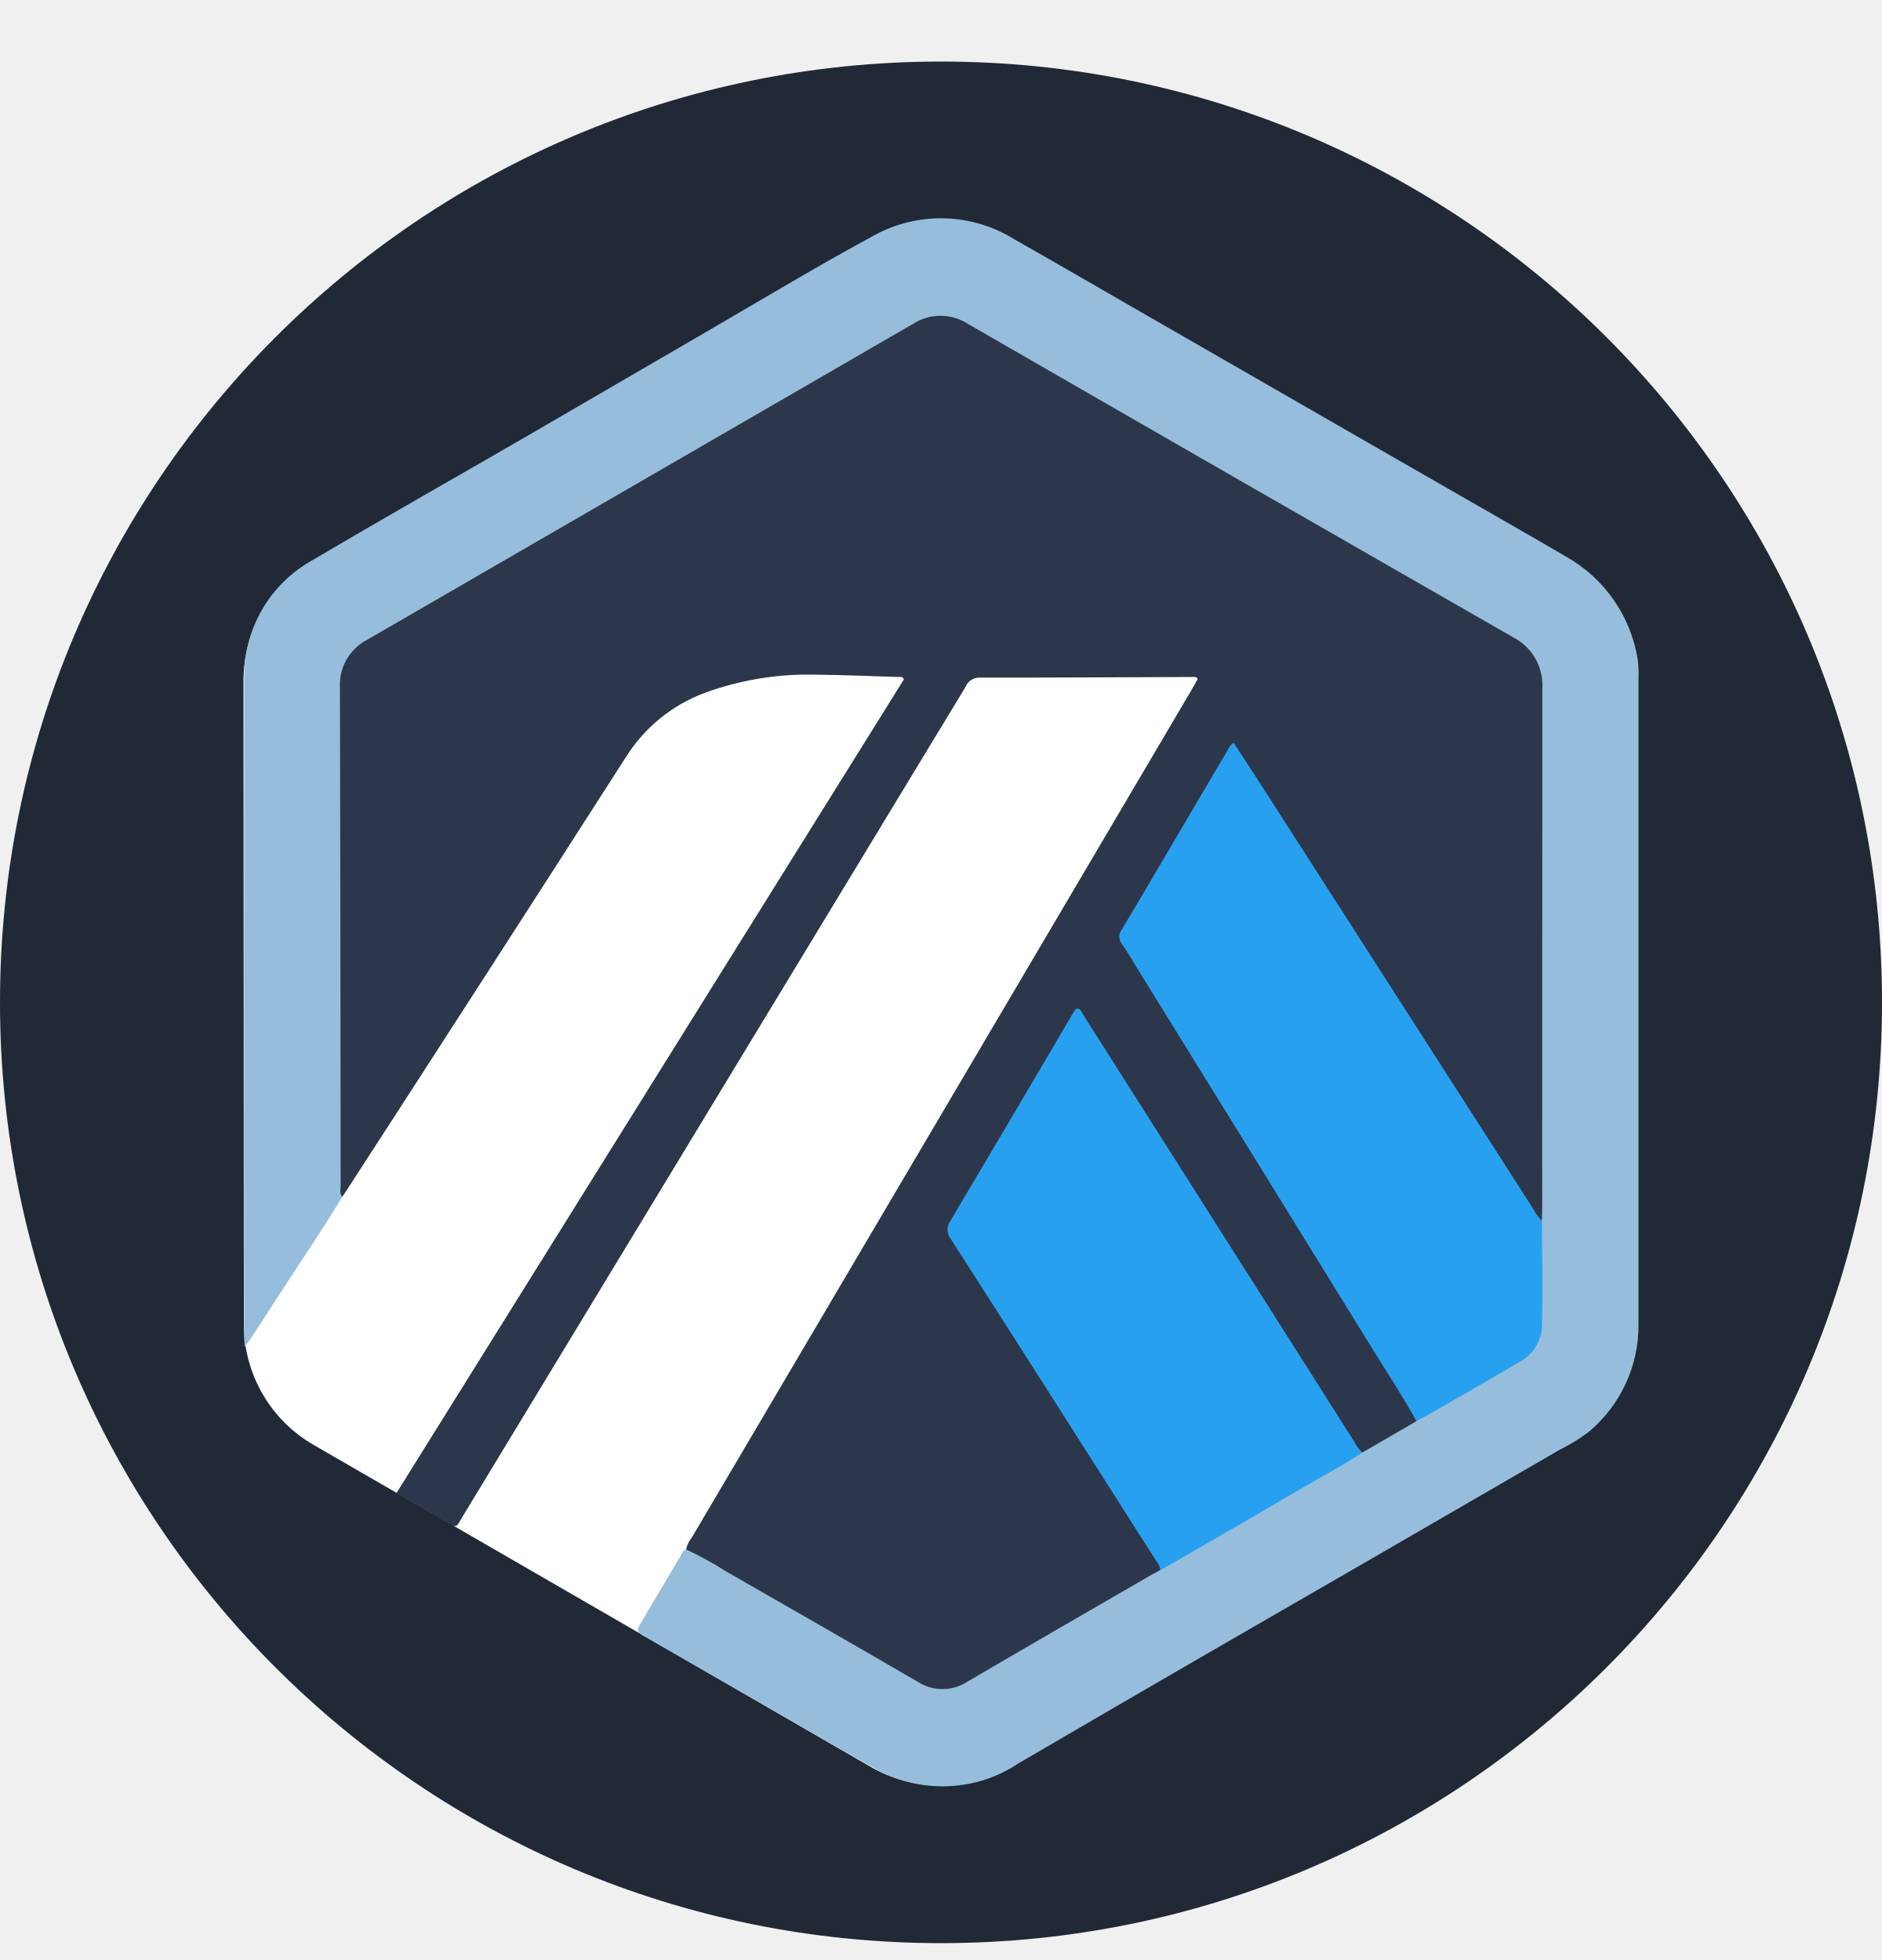
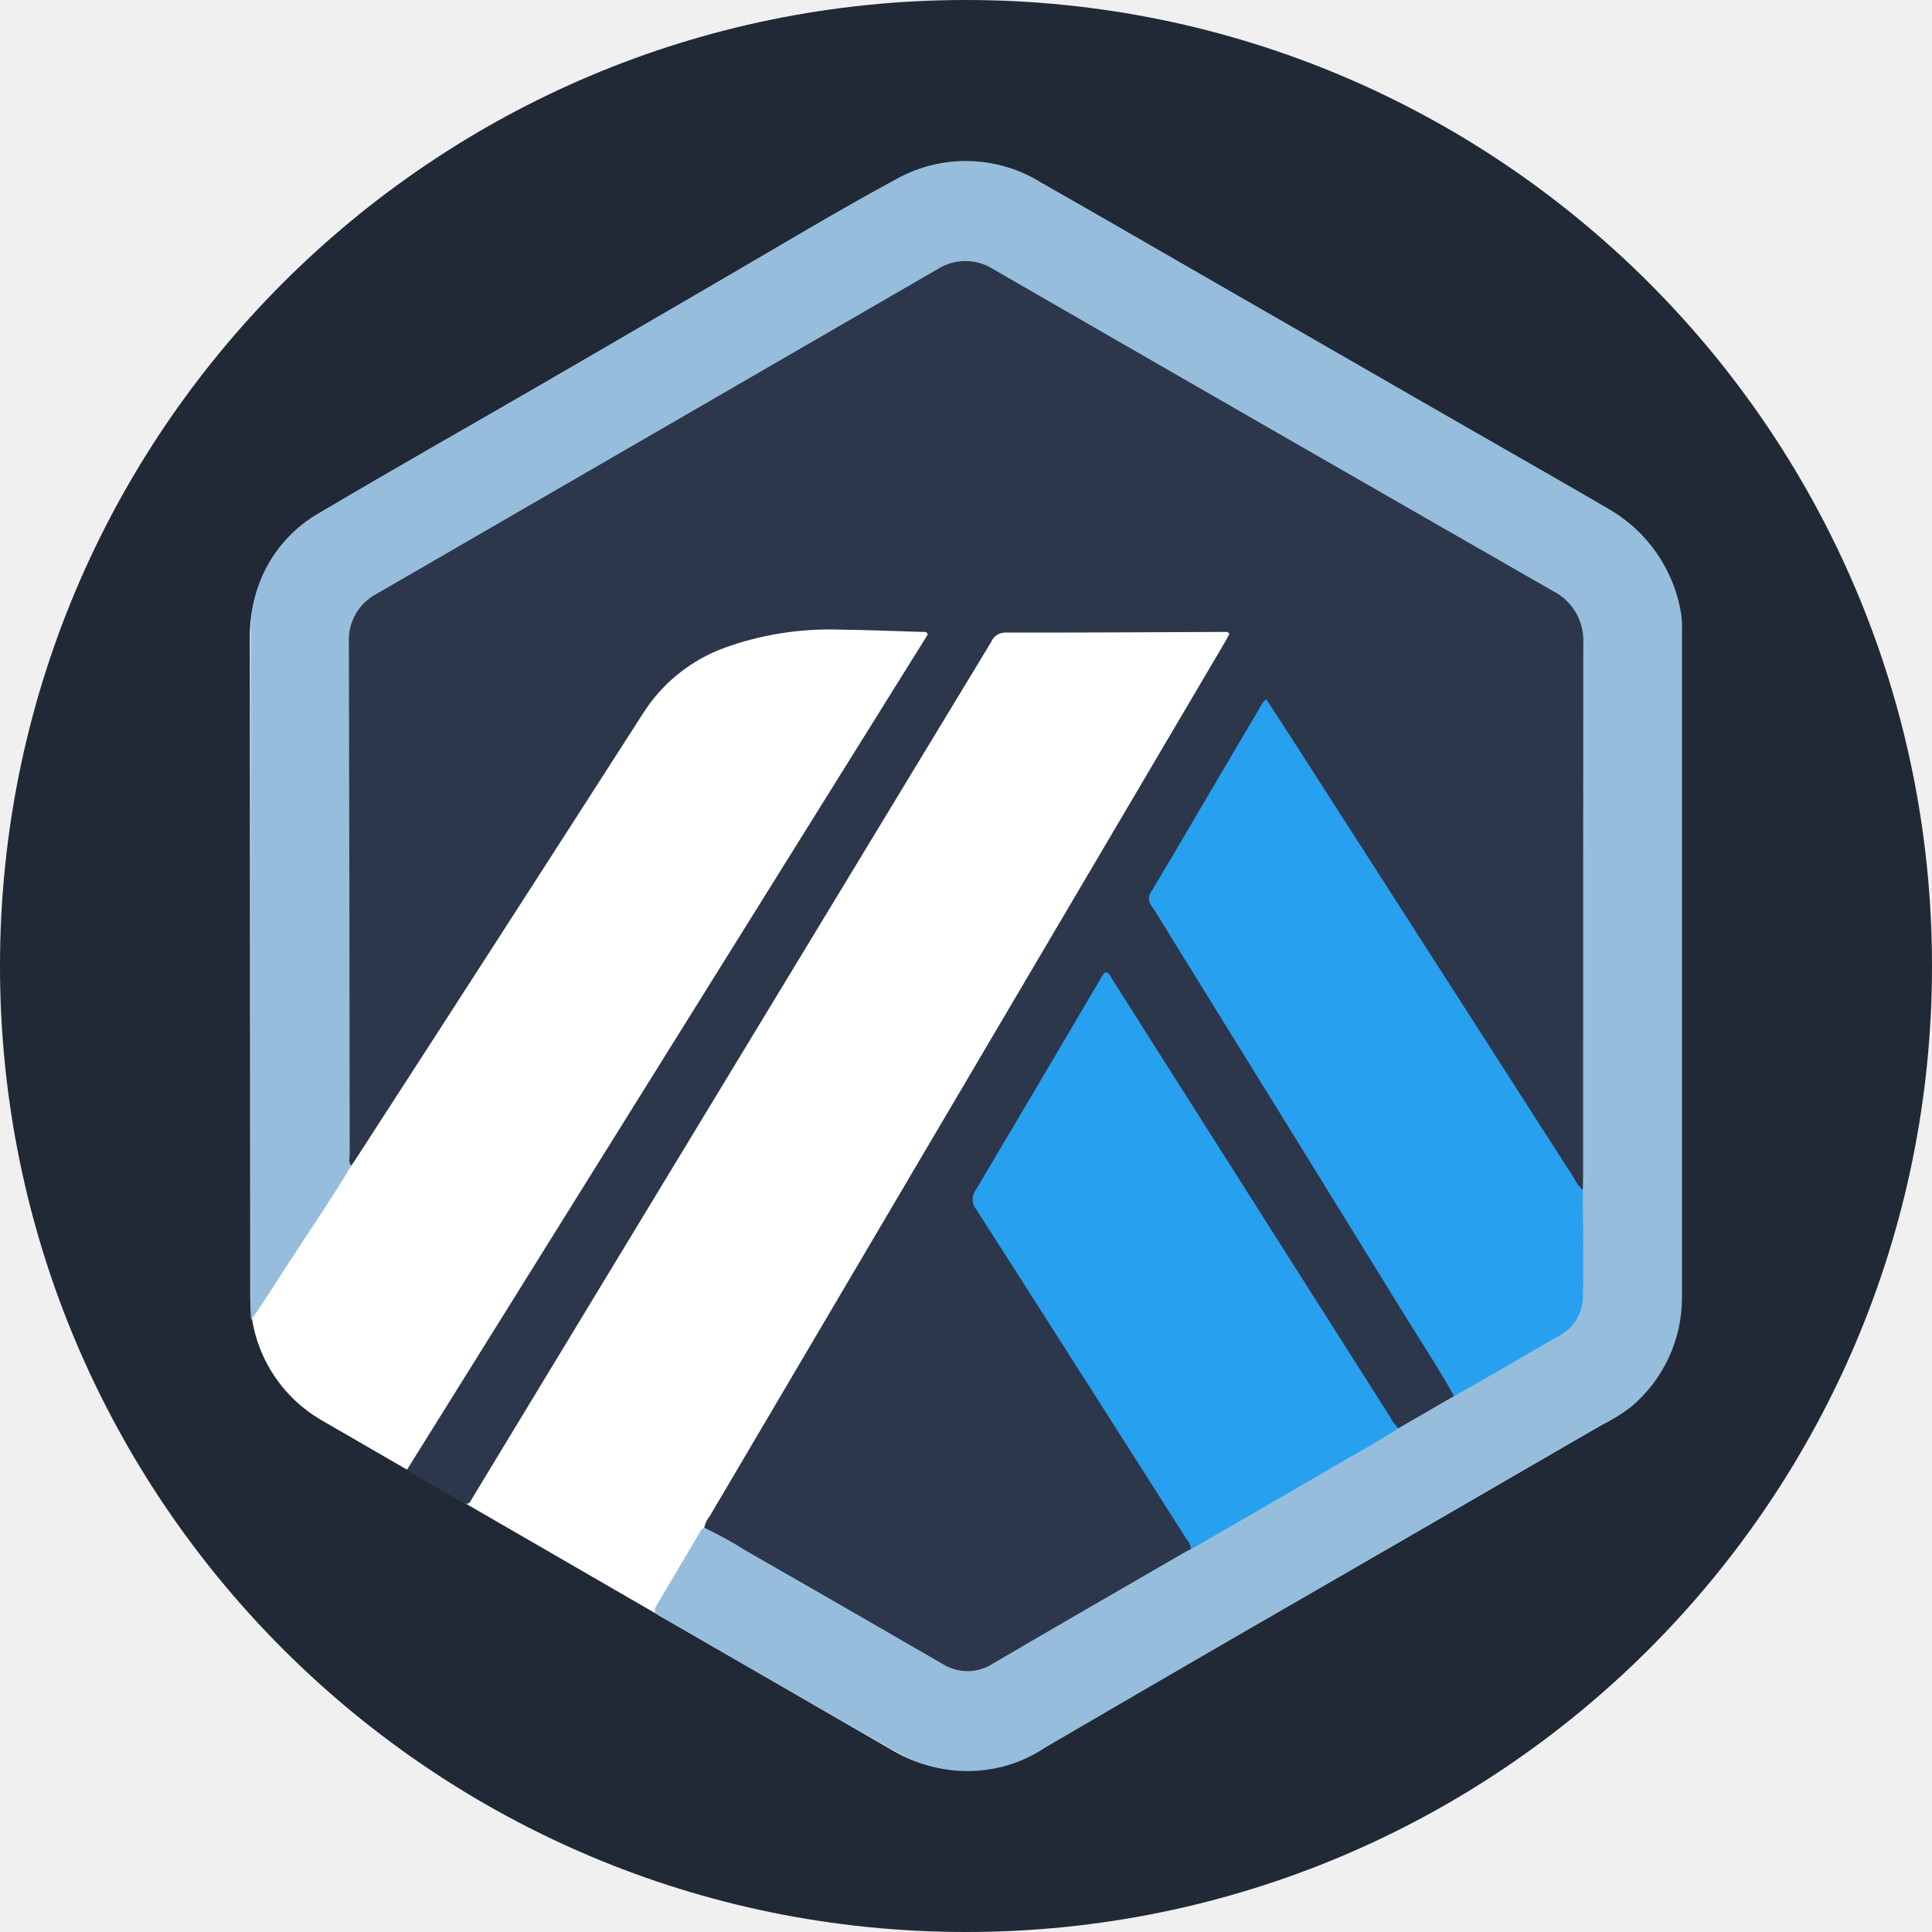
- <svg xmlns="http://www.w3.org/2000/svg" fill="none" viewBox="0 0 24 25">
-   <circle cx="12" cy="12.785" r="12" fill="#212936" />
-   <path fill="#fff" d="m11.092 3.045-7.1 4.1a1.775 1.775 0 0 0-.887 1.538l.005 8.21a1.775 1.775 0 0 0 .886 1.535l7.108 4.109a1.775 1.775 0 0 0 1.775 0l7.1-4.1a1.775 1.775 0 0 0 .887-1.537l-.005-8.21a1.776 1.776 0 0 0-.886-1.535l-7.108-4.11a1.775 1.775 0 0 0-1.775 0Z" />
-   <path fill="#2D374B" d="M8.75 19.762a.332.332 0 0 1 .069-.145l6.372-10.81c.03-.05.057-.102.082-.146-.018-.033-.04-.026-.058-.026-.907.003-1.815.009-2.723.008a.19.19 0 0 0-.18.12 74490.328 74490.328 0 0 1-6.42 10.593l-.038.064c-.025.05-.054.057-.107.027-.225-.133-.453-.262-.693-.4l6.472-10.38c-.014-.042-.043-.032-.065-.032-.347-.01-.694-.026-1.04-.029a3.845 3.845 0 0 0-1.43.23 2.019 2.019 0 0 0-1.008.819 1352.96 1352.96 0 0 1-3.56 5.524l-.058.087c-.069 0-.058-.057-.065-.096a1.15 1.15 0 0 1-.004-.178c0-2.034.007-4.068-.006-6.101a.877.877 0 0 1 .502-.847c1.564-.892 3.117-1.802 4.676-2.702.696-.402 1.394-.8 2.085-1.21a.788.788 0 0 1 .878 0c1.27.745 2.551 1.473 3.828 2.207.962.555 1.926 1.108 2.89 1.66.069.04.136.082.205.12a.669.669 0 0 1 .354.628c.002 2.212.002 4.424 0 6.637a.43.43 0 0 1-.018.161c-.076.074-.104-.009-.132-.048-.115-.162-.218-.332-.324-.499-.854-1.337-1.711-2.671-2.57-4.005-.29-.45-.582-.9-.868-1.351-.067-.106-.079-.108-.145.006l-1.293 2.19a.223.223 0 0 0 .026.26c.355.573.71 1.146 1.063 1.72l1.815 2.935.735 1.188a.3.3 0 0 1 .073.19c-.05.098-.152.125-.237.17a1.79 1.79 0 0 1-.456.238c-.088-.022-.12-.101-.16-.166-.563-.876-1.117-1.757-1.675-2.635-.574-.902-1.145-1.809-1.721-2.71-.074-.116-.086-.117-.156 0-.501.843-.995 1.69-1.498 2.533a.225.225 0 0 0 .012.262c.677 1.044 1.339 2.097 2.009 3.145.186.293.375.584.558.878.036.057.085.114.052.192a3.186 3.186 0 0 1-.566.352c-.625.364-1.251.727-1.878 1.09a.621.621 0 0 1-.673 0 583.664 583.664 0 0 0-2.772-1.594.36.36 0 0 1-.16-.123Z" />
-   <path fill="#96BEDC" d="M19.663 15.566c.001-.054.004-.109.004-.163 0-2.208 0-4.415.002-6.622a.688.688 0 0 0-.376-.654c-2.318-1.329-4.634-2.66-6.948-3.995a.645.645 0 0 0-.7-.002 13601.01 13601.01 0 0 0-6.962 4.03.646.646 0 0 0-.348.61c.005 2.118.008 4.236.009 6.354 0 .047-.02.1.022.14-.245.408-.514.8-.772 1.199l-.388.598c-.021.032-.045.061-.086.118-.004-.067-.007-.104-.007-.14 0-2.793 0-5.586.002-8.38a1.688 1.688 0 0 1 .882-1.52c.898-.533 1.81-1.047 2.714-1.571.763-.442 1.524-.888 2.287-1.33.711-.413 1.416-.839 2.139-1.23a1.771 1.771 0 0 1 1.803.047c.581.33 1.16.666 1.74 1a2931.605 2931.605 0 0 1 3.143 1.808l1.496.859c.219.126.438.252.656.38a1.84 1.84 0 0 1 .91 1.31c.01.079.013.158.01.238v8.245a1.77 1.77 0 0 1-.636 1.37 2.121 2.121 0 0 1-.367.224 1483.507 1483.507 0 0 1-4.619 2.673c-.763.442-1.525.886-2.287 1.331a1.7 1.7 0 0 1-.627.259 1.769 1.769 0 0 1-1.102-.14c-.38-.204-.75-.425-1.124-.64a845.173 845.173 0 0 1-1.933-1.11c-.052-.03-.088-.06-.047-.128.187-.315.372-.631.56-.946.006-.012.023-.017.035-.026.174.082.343.174.505.278.82.47 1.64.94 2.457 1.415a.58.58 0 0 0 .63-.007c.777-.456 1.558-.905 2.337-1.357l.117-.064a.643.643 0 0 1 .284-.206c.703-.404 1.402-.815 2.106-1.217.058-.034.111-.085.188-.076l.69-.4c.041-.088.131-.116.206-.16.347-.2.69-.406 1.04-.6a.594.594 0 0 0 .317-.562c.004-.35 0-.702.002-1.053a.259.259 0 0 1 .036-.187Z" />
-   <path fill="#28A0F0" d="M19.663 15.567c.002.436.011.872.002 1.307a.552.552 0 0 1-.29.5c-.438.25-.869.512-1.312.753-.176-.32-.38-.627-.572-.94-1-1.62-2-3.239-3.002-4.857-.06-.097-.115-.198-.182-.29a.146.146 0 0 1 0-.186c.24-.4.474-.803.711-1.204l.657-1.115a.125.125 0 0 1 .058-.06l.345.53a19437.055 19437.055 0 0 1 3.478 5.42.445.445 0 0 0 .107.142Zm-2.289 2.96c-.286.187-.588.346-.882.52-.534.313-1.07.621-1.605.931l-.09.05a.253.253 0 0 0-.062-.133l-1.43-2.246c-.391-.614-.784-1.229-1.178-1.842a.19.19 0 0 1-.01-.23c.526-.886 1.05-1.774 1.572-2.663.013-.02.023-.045.054-.051.043.01.053.052.073.084l2.846 4.483c.202.318.403.637.606.955a.471.471 0 0 0 .105.142Z" />
+ <svg xmlns="http://www.w3.org/2000/svg" fill="none" viewBox="0 0 24 24">
+   <circle cx="12" cy="12" r="12" fill="#212936" />
+   <path fill="#fff" d="m11.091 2.26-7.1 4.1a1.775 1.775 0 0 0-.887 1.538l.005 8.21a1.775 1.775 0 0 0 .886 1.535l7.108 4.11a1.776 1.776 0 0 0 1.775 0l7.1-4.1a1.775 1.775 0 0 0 .887-1.538l-.005-8.21a1.775 1.775 0 0 0-.886-1.535l-7.108-4.109a1.775 1.775 0 0 0-1.775 0V2.26Z" />
+   <path fill="#2D374B" d="M8.748 18.978a.332.332 0 0 1 .07-.146l6.372-10.81c.03-.05.057-.101.082-.146-.018-.033-.04-.026-.058-.026-.907.003-1.815.01-2.723.008a.19.19 0 0 0-.18.12 78878.137 78878.137 0 0 1-6.42 10.593l-.038.064c-.025.05-.054.058-.107.027-.225-.133-.453-.262-.693-.4l6.472-10.38c-.014-.042-.043-.031-.065-.032-.347-.01-.694-.025-1.04-.029a3.845 3.845 0 0 0-1.43.23 2.019 2.019 0 0 0-1.007.819 1526.77 1526.77 0 0 1-3.561 5.525l-.058.086c-.069 0-.058-.056-.065-.096a1.15 1.15 0 0 1-.004-.178c0-2.034.007-4.067-.006-6.1a.877.877 0 0 1 .502-.848c1.564-.892 3.117-1.801 4.676-2.702.696-.402 1.394-.8 2.085-1.21a.788.788 0 0 1 .878 0c1.27.745 2.551 1.473 3.828 2.208l2.89 1.66c.069.04.136.081.205.12a.669.669 0 0 1 .354.627c.002 2.213.002 4.425 0 6.637a.43.43 0 0 1-.018.161c-.076.074-.104-.009-.132-.048-.114-.162-.217-.331-.324-.498a1185.28 1185.28 0 0 0-2.57-4.005c-.29-.451-.582-.9-.868-1.352-.067-.106-.079-.107-.145.006l-1.293 2.19a.223.223 0 0 0 .026.26l1.064 1.72 1.814 2.935.735 1.189c.046.053.072.12.073.19-.05.097-.152.125-.237.17a1.79 1.79 0 0 1-.456.237c-.088-.021-.12-.1-.16-.166-.563-.876-1.117-1.756-1.675-2.634-.574-.903-1.145-1.81-1.721-2.711-.074-.116-.086-.117-.156 0-.501.843-.995 1.69-1.498 2.534a.225.225 0 0 0 .012.262c.677 1.043 1.339 2.096 2.009 3.145.187.292.375.583.558.877.036.058.085.115.052.192a3.176 3.176 0 0 1-.566.352c-.625.364-1.251.728-1.878 1.09a.62.62 0 0 1-.673 0 575.104 575.104 0 0 0-2.772-1.593.362.362 0 0 1-.16-.124Z" />
+   <path fill="#96BEDC" d="M19.662 14.782c.001-.055.004-.11.004-.164 0-2.207 0-4.414.002-6.621a.689.689 0 0 0-.376-.655 2655.79 2655.79 0 0 1-6.948-3.995.645.645 0 0 0-.7-.002 13821.127 13821.127 0 0 0-6.962 4.03.646.646 0 0 0-.348.61c.005 2.118.008 4.236.01 6.354-.001.047-.02.1.021.141-.245.408-.514.8-.772 1.198-.129.2-.258.4-.388.598-.021.032-.045.061-.086.118-.003-.066-.007-.103-.007-.14 0-2.793 0-5.586.002-8.379a1.688 1.688 0 0 1 .882-1.52c.898-.534 1.81-1.048 2.714-1.572.763-.442 1.524-.887 2.287-1.33.711-.413 1.415-.839 2.14-1.23a1.771 1.771 0 0 1 1.802.048c.581.33 1.16.665 1.74.999a2931.586 2931.586 0 0 1 3.143 1.809l1.496.858c.219.126.438.252.656.38a1.84 1.84 0 0 1 .91 1.31c.01.08.014.159.01.238v8.245a1.77 1.77 0 0 1-.636 1.37 2.115 2.115 0 0 1-.367.225 1528.518 1528.518 0 0 1-4.619 2.673c-.763.442-1.525.885-2.287 1.33-.19.128-.403.216-.627.26a1.768 1.768 0 0 1-1.102-.14c-.38-.205-.75-.425-1.124-.64a848.696 848.696 0 0 1-1.933-1.11c-.052-.03-.088-.06-.047-.128.188-.315.372-.632.56-.947.006-.012.023-.017.035-.025.174.081.343.174.505.277.82.47 1.64.941 2.457 1.415a.58.58 0 0 0 .63-.007c.777-.456 1.558-.905 2.337-1.356.038-.023.078-.043.117-.064a.642.642 0 0 1 .284-.207c.703-.403 1.402-.814 2.106-1.217.058-.033.111-.085.188-.076l.69-.4c.041-.088.131-.116.206-.16.347-.2.69-.406 1.04-.6a.595.595 0 0 0 .317-.562c.004-.35 0-.702.002-1.053a.258.258 0 0 1 .036-.186Z" />
+   <path fill="#28A0F0" d="M19.662 14.782c.002.436.012.873.002 1.308a.553.553 0 0 1-.29.5c-.438.248-.869.51-1.312.753-.176-.322-.38-.628-.572-.94-1-1.62-2-3.24-3.002-4.858-.06-.097-.115-.197-.182-.289a.147.147 0 0 1 0-.187c.24-.4.475-.802.711-1.204l.657-1.114a.125.125 0 0 1 .058-.062l.345.532 2.073 3.228 1.405 2.19a.445.445 0 0 0 .107.143Zm-2.289 2.96c-.286.187-.588.347-.882.52-.534.314-1.07.622-1.605.931-.03.018-.061.034-.09.05a.253.253 0 0 0-.062-.133l-1.43-2.245a616.77 616.77 0 0 0-1.178-1.843.19.19 0 0 1-.01-.23c.526-.886 1.05-1.774 1.573-2.663.012-.02.022-.044.053-.05.042.009.053.052.073.084l2.846 4.483.606.954a.471.471 0 0 0 .105.142Z" />
</svg>
